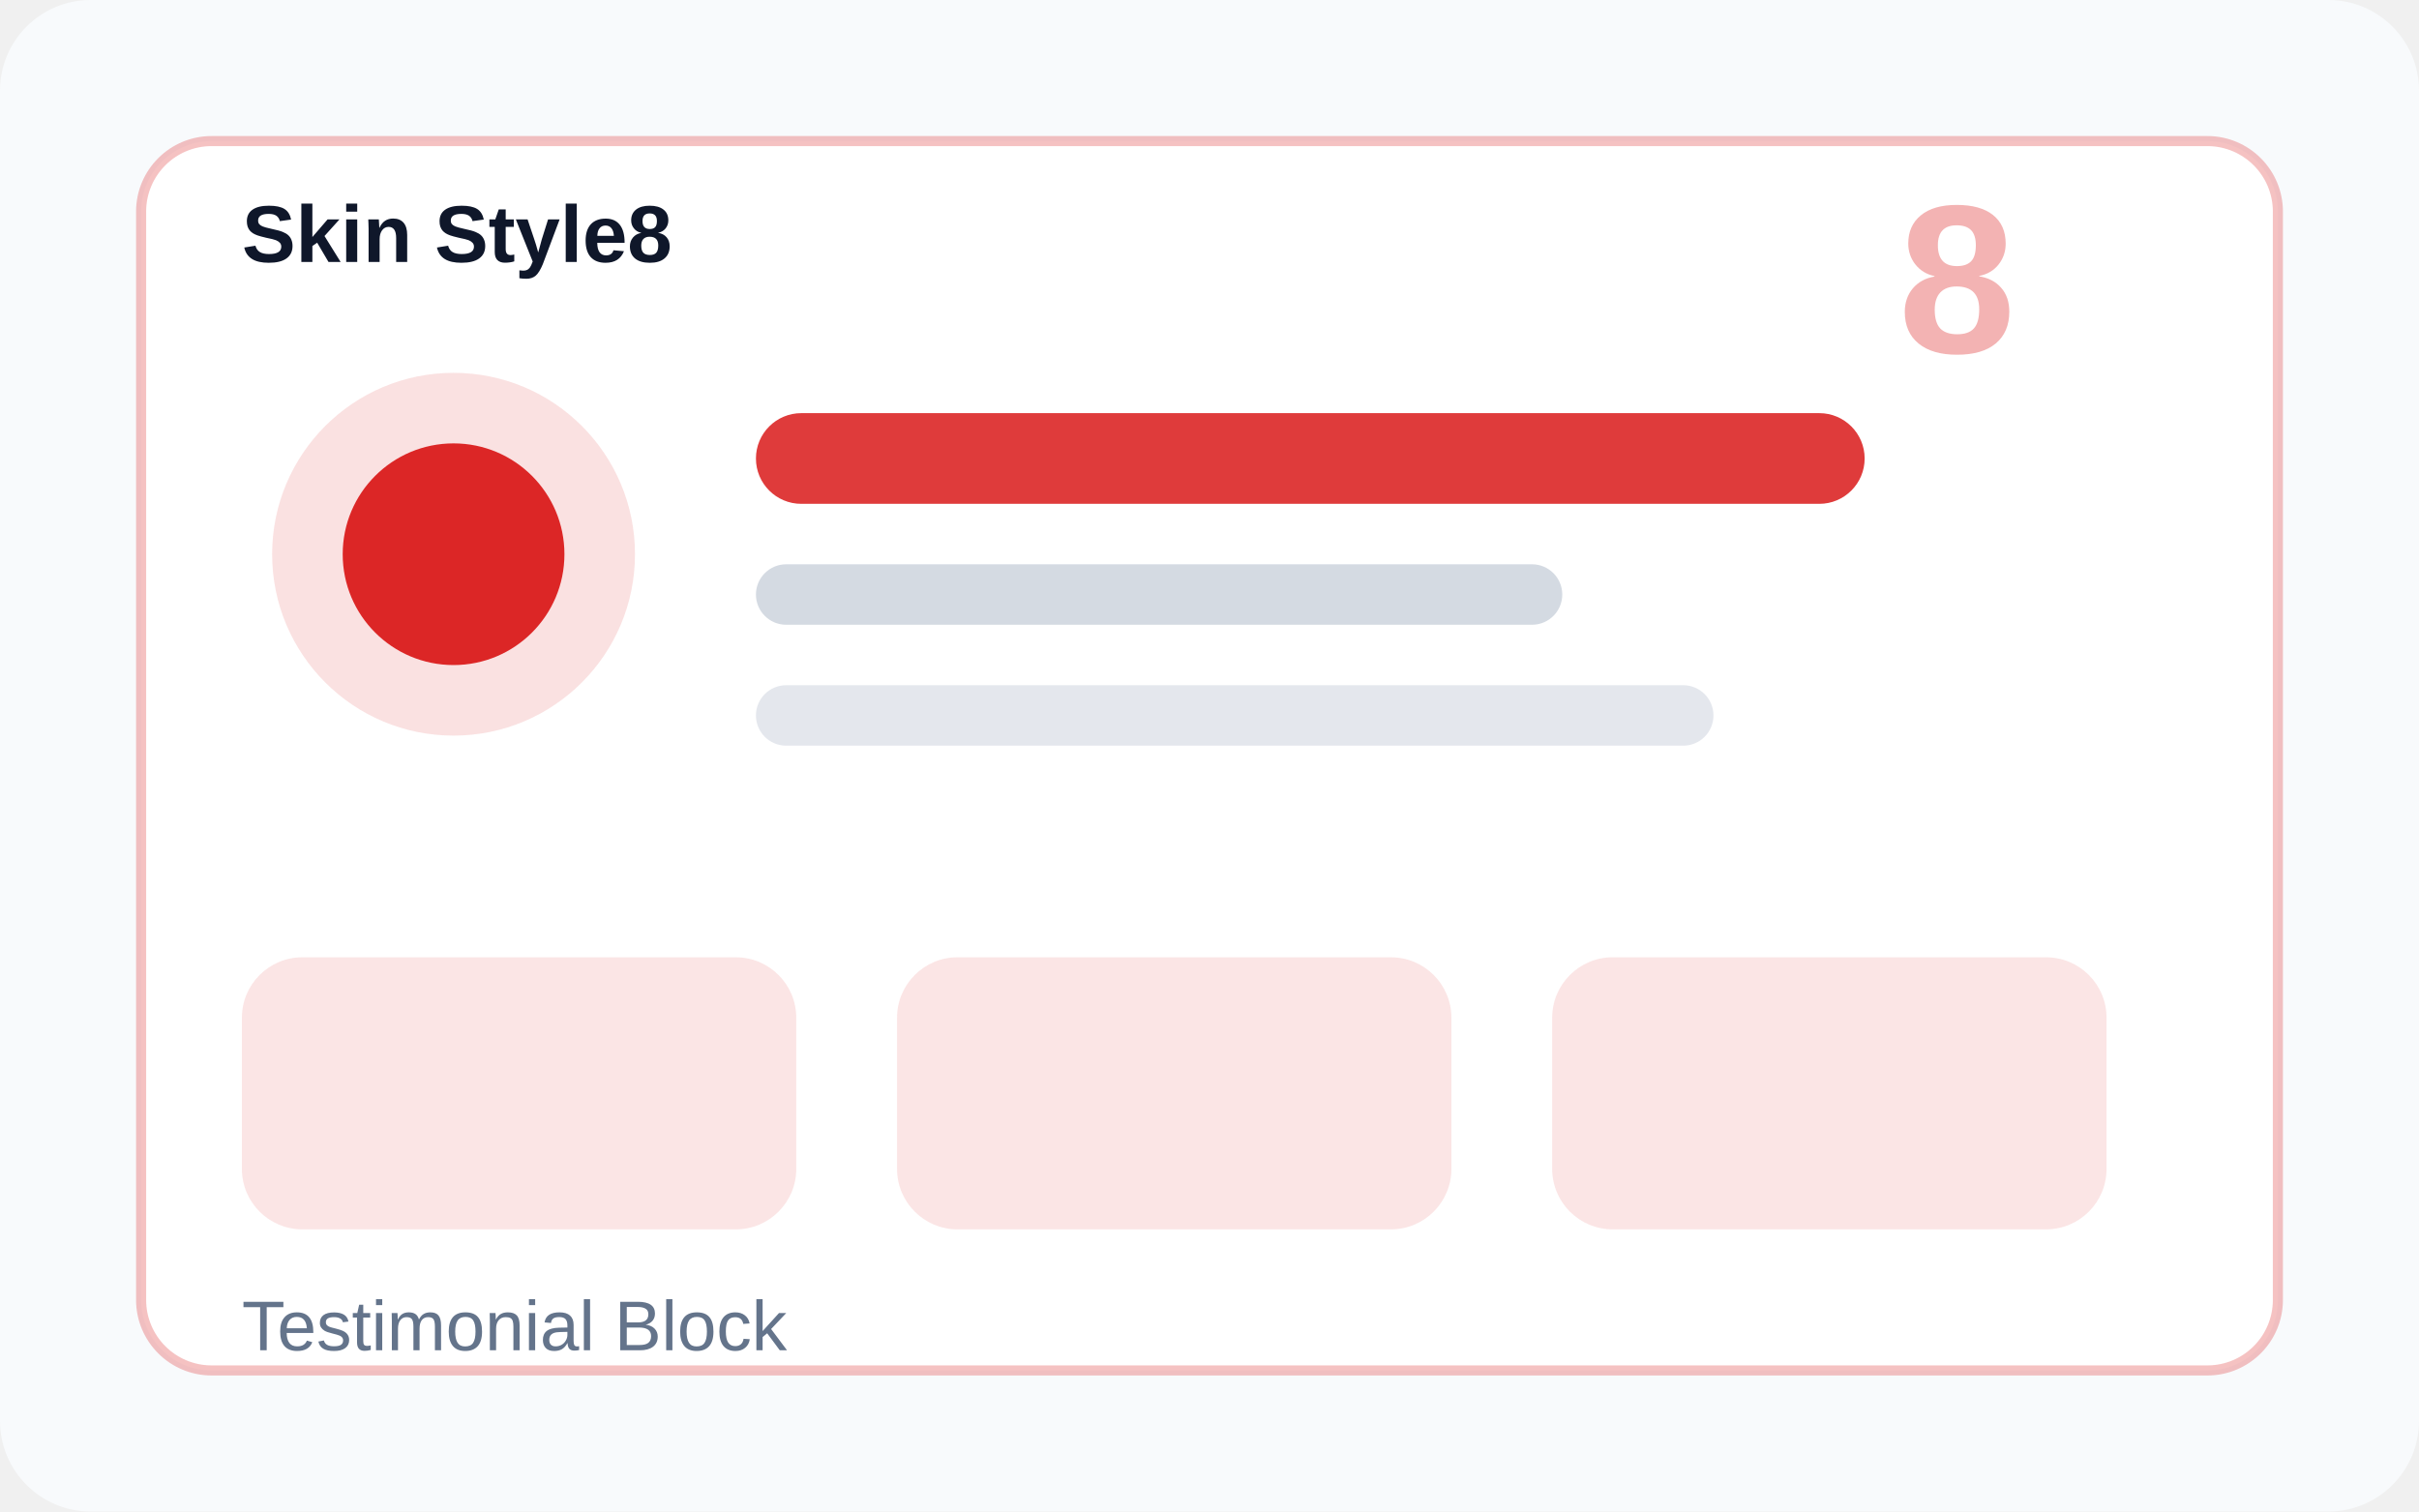
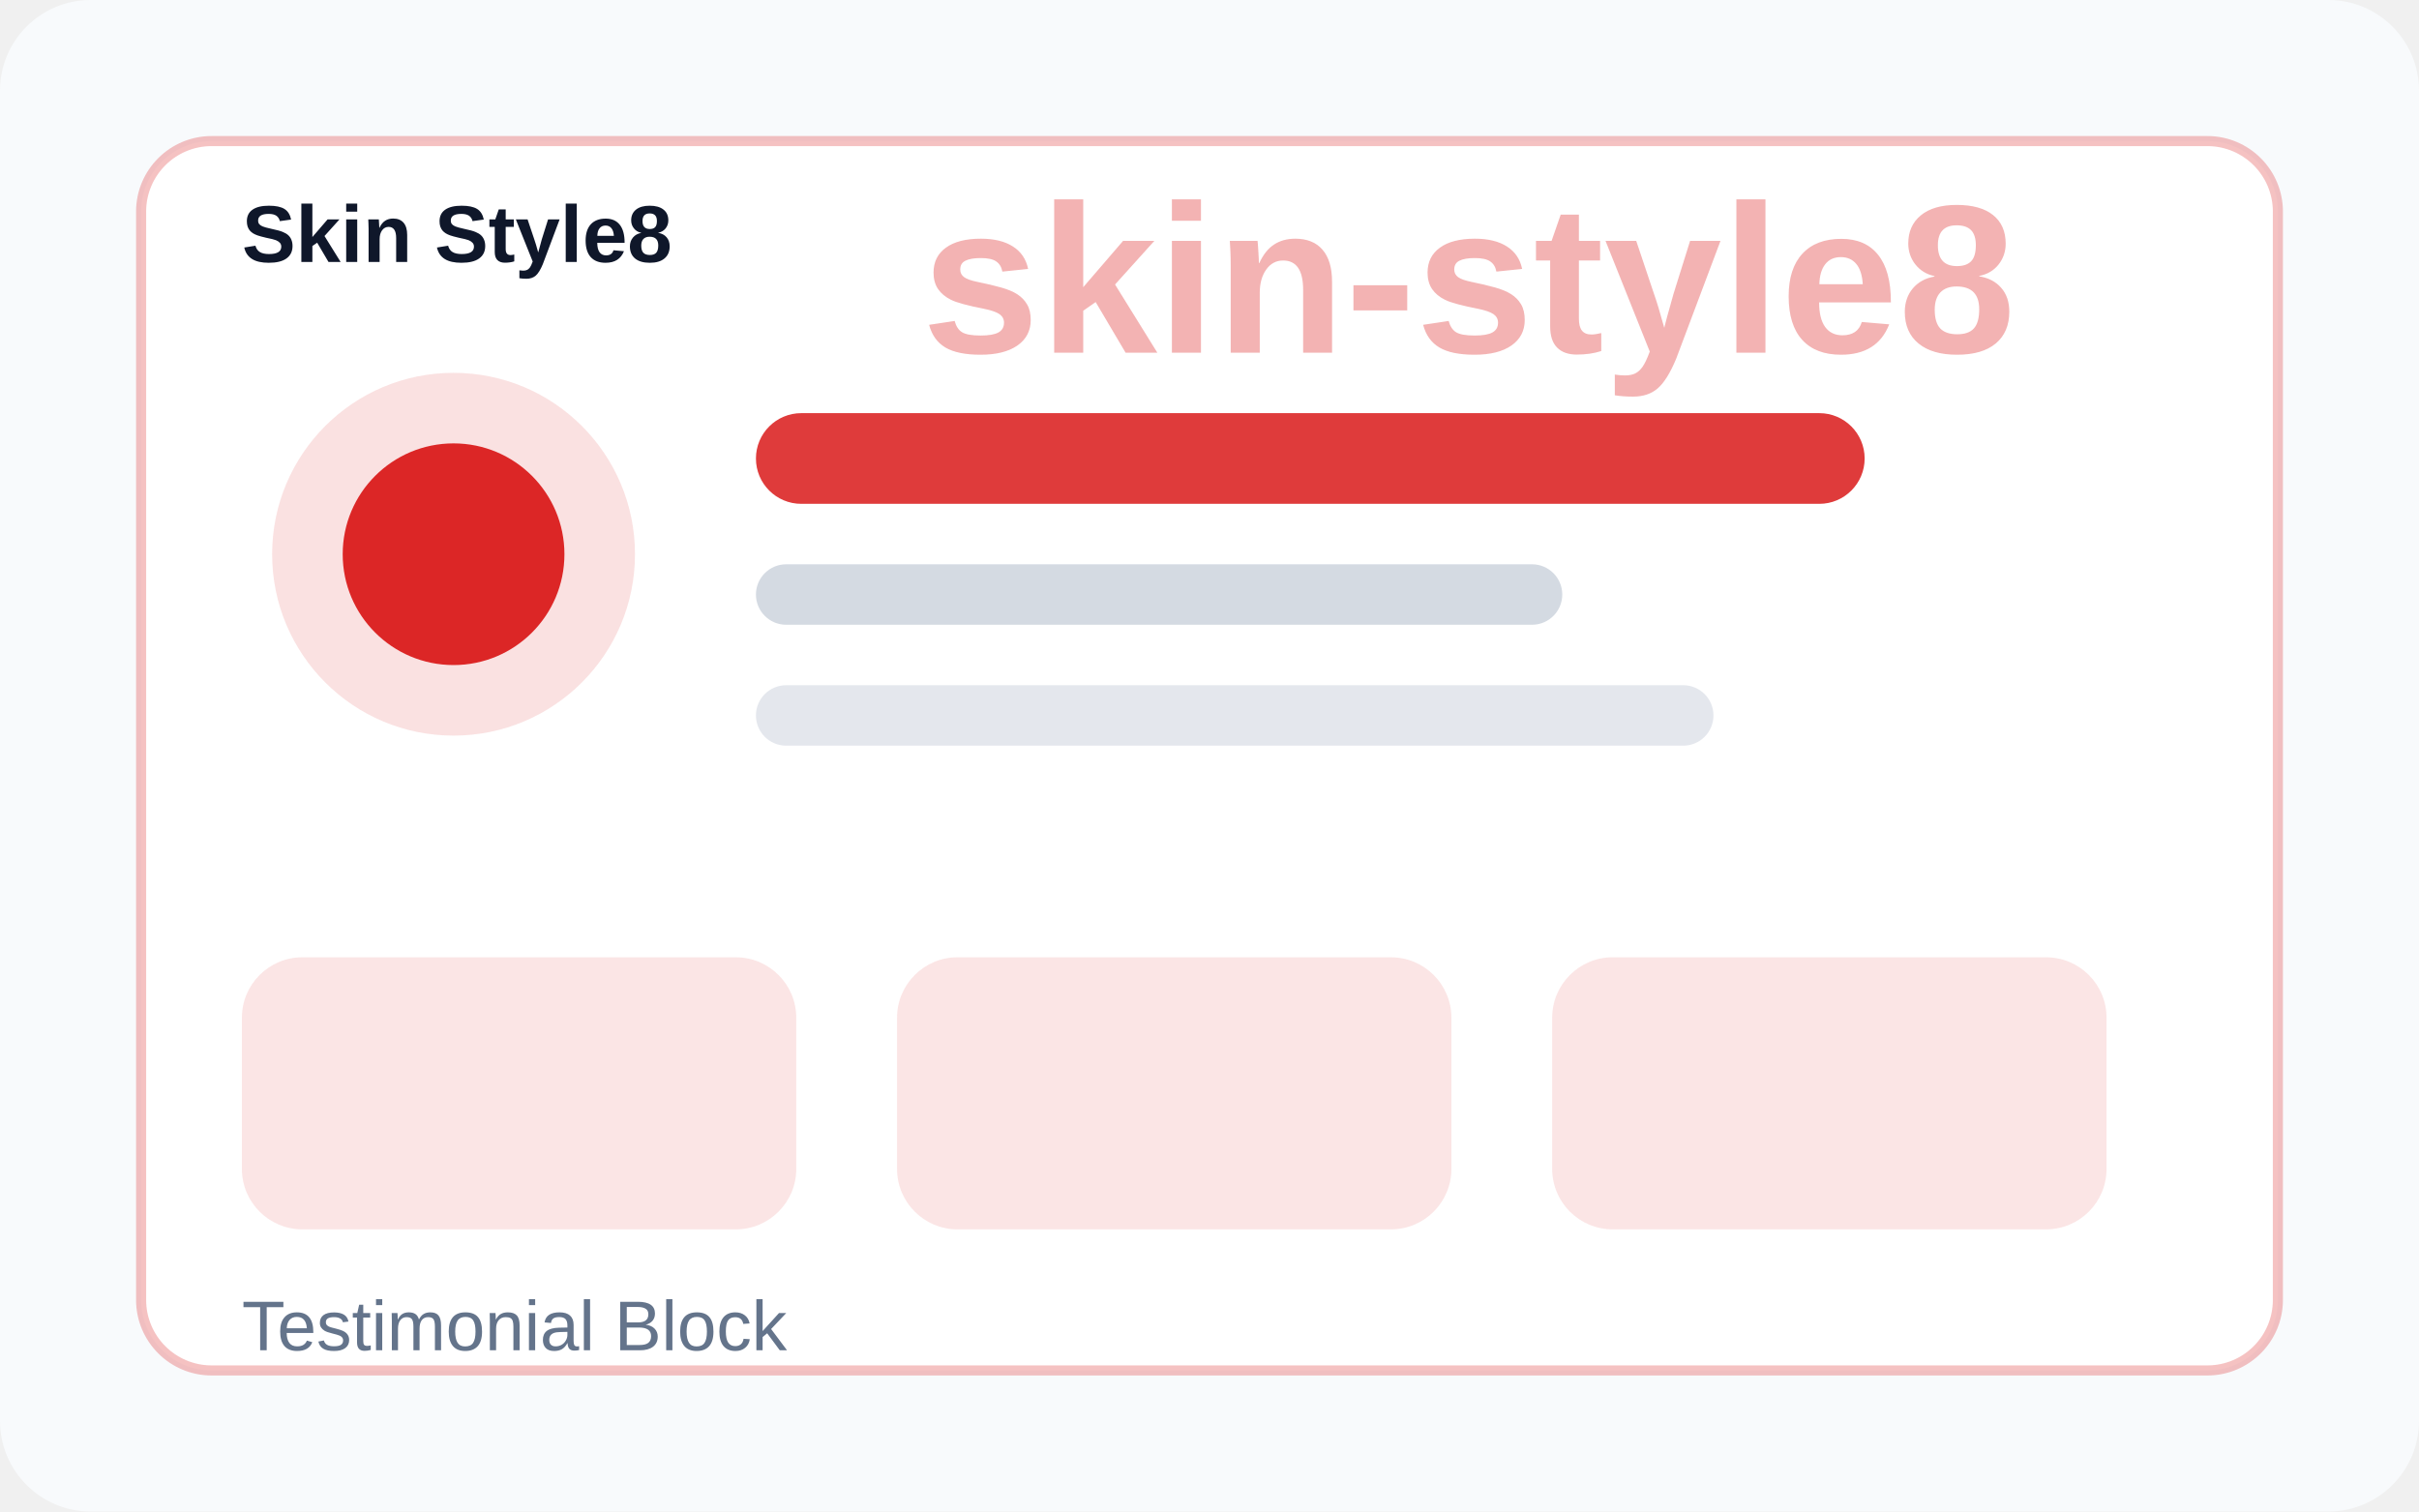
<svg xmlns="http://www.w3.org/2000/svg" width="480" height="300" viewBox="0 0 480 300" role="img">
  <rect width="480" height="300" rx="18" fill="#f8fafc" />
  <rect x="28" y="28" width="424" height="244" rx="14" fill="#fff" stroke="#dc2626" stroke-opacity="0.28" stroke-width="2" />
  <circle cx="90" cy="110" r="36" fill="#dc2626" fill-opacity="0.14" />
  <circle cx="90" cy="110" r="22" fill="#dc2626" />
  <rect x="150" y="82" width="220" height="18" rx="9" fill="#dc2626" fill-opacity="0.9" />
  <rect x="150" y="112" width="160" height="12" rx="6" fill="#94a3b8" fill-opacity="0.4" />
  <rect x="150" y="136" width="190" height="12" rx="6" fill="#94a3b8" fill-opacity="0.25" />
  <rect x="48" y="190" width="110" height="54" rx="12" fill="#dc2626" fill-opacity="0.12" />
  <rect x="178" y="190" width="110" height="54" rx="12" fill="#dc2626" fill-opacity="0.12" />
  <rect x="308" y="190" width="110" height="54" rx="12" fill="#dc2626" fill-opacity="0.12" />
-   <text x="400" y="70" text-anchor="end" font-family="Segoe UI, Arial, sans-serif" font-size="42" font-weight="700" fill="#dc2626" fill-opacity="0.35">8</text>
+   <text x="400" y="70" text-anchor="end" font-family="Segoe UI, Arial, sans-serif" font-size="42" font-weight="700" fill="#dc2626" fill-opacity="0.35">skin-style8</text>
  <text x="48" y="52" font-family="Segoe UI, Arial, sans-serif" font-size="16" font-weight="600" fill="#0f172a">Skin Style8</text>
  <text x="48" y="268" font-family="Segoe UI, Arial, sans-serif" font-size="14" fill="#64748b">Testimonial Block</text>
</svg>
